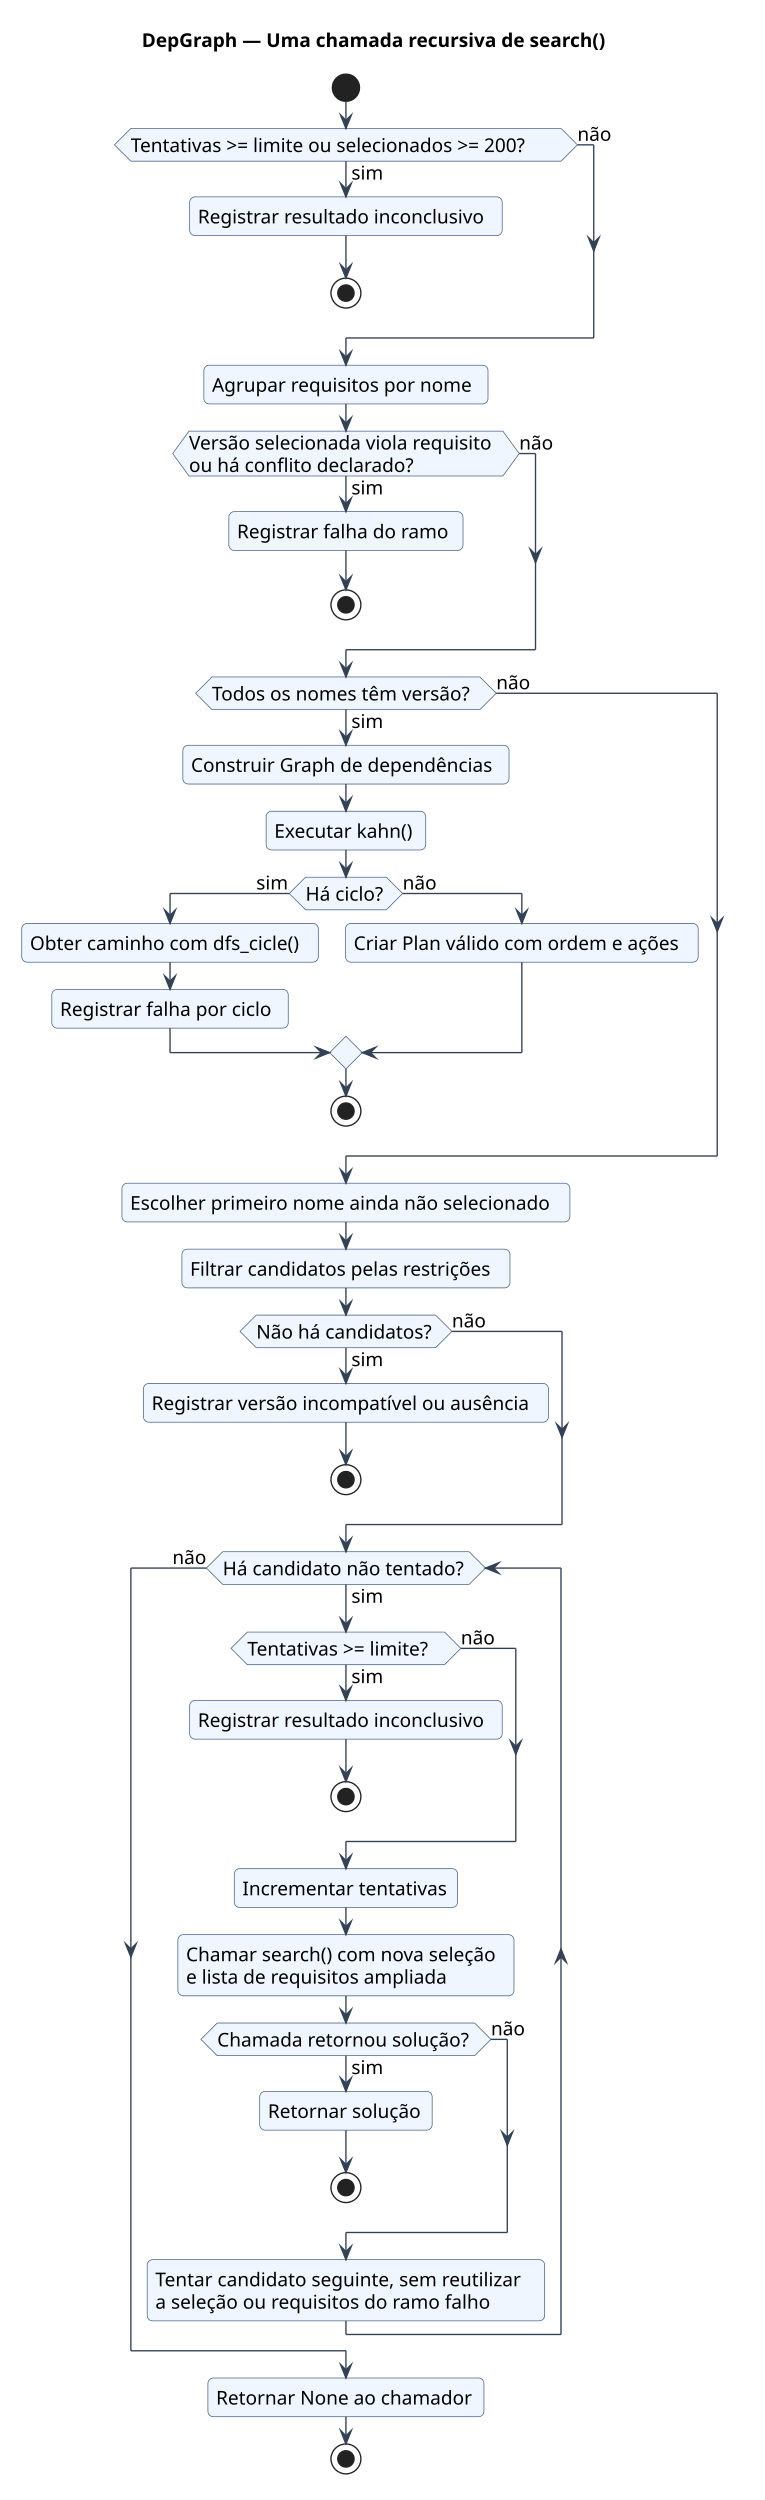
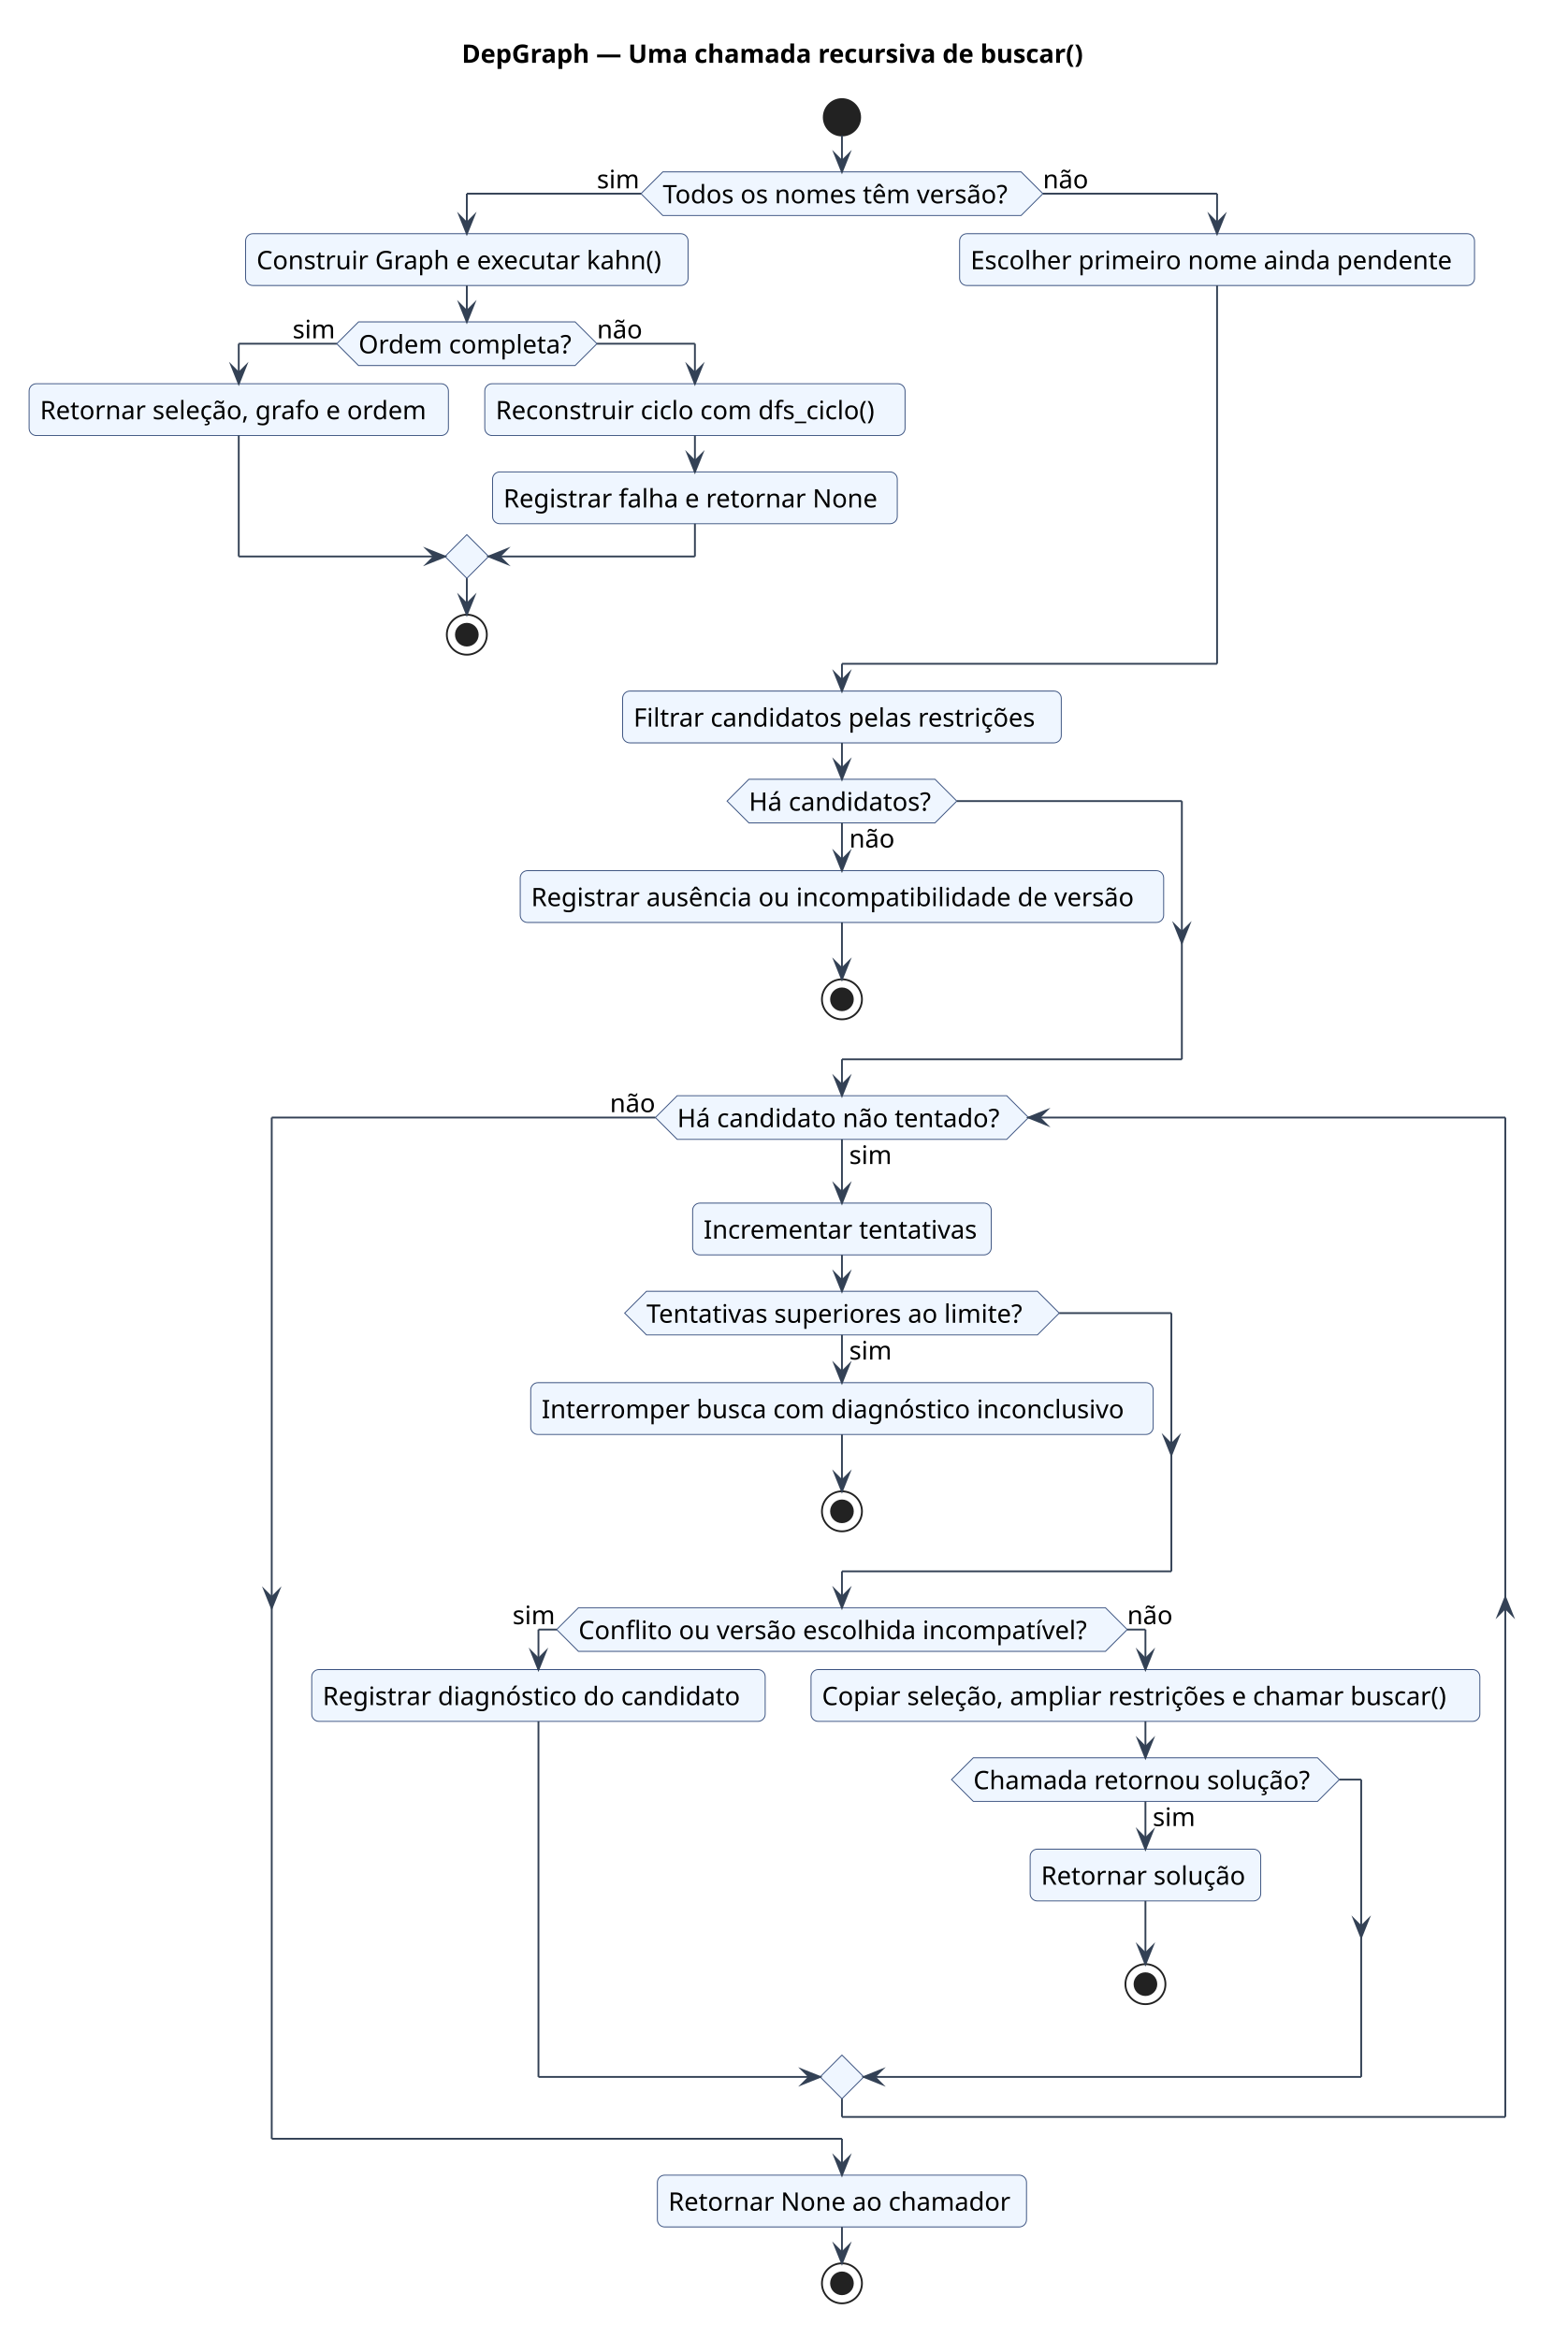
- <svg xmlns="http://www.w3.org/2000/svg" contentStyleType="text/css" data-diagram-type="ACTIVITY" height="1838px" preserveAspectRatio="none" style="width:562px;height:1838px;background:#FFFFFF;" version="1.1" viewBox="0 0 562 1838" width="562px" zoomAndPan="magnify">
+ <svg xmlns="http://www.w3.org/2000/svg" contentStyleType="text/css" data-diagram-type="ACTIVITY" height="1286px" preserveAspectRatio="none" style="width:862px;height:1286px;background:#FFFFFF;" version="1.1" viewBox="0 0 862 1286" width="862px" zoomAndPan="magnify">
  <defs />
  <g>
    <g class="title" data-source-line="2">
-       <text fill="#000000" font-family="sans-serif" font-size="14" font-weight="700" lengthAdjust="spacing" textLength="351.873" x="104.209" y="34.535">DepGraph — Uma chamada recursiva de search()</text>
+       <text fill="#000000" font-family="sans-serif" font-size="14" font-weight="700" lengthAdjust="spacing" textLength="352.946" x="253.861" y="34.535">DepGraph — Uma chamada recursiva de buscar()</text>
    </g>
-     <ellipse cx="254.33" cy="64.488" fill="#222222" rx="10" ry="10" style="stroke:#222222;stroke-width:1;" />
-     <rect fill="#EFF6FF" height="28.488" rx="4" ry="4" style="stroke:#3B5280;stroke-width:0.5;" width="229.759" x="139.451" y="144.732" />
-     <text fill="#000000" font-family="sans-serif" font-size="14" lengthAdjust="spacing" textLength="217.759" x="145.451" y="164.268">Registrar resultado inconclusivo</text>
-     <ellipse cx="254.33" cy="215.477" fill="none" rx="11" ry="11" style="stroke:#222222;stroke-width:1;" />
-     <ellipse cx="254.33" cy="215.477" fill="#222222" rx="6" ry="6" style="stroke:#222222;stroke-width:1;" />
-     <polygon fill="#EFF6FF" points="96.147,94.488,412.514,94.488,424.514,106.488,412.514,118.488,96.147,118.488,84.147,106.488,96.147,94.488" style="stroke:#3B5280;stroke-width:0.5;stroke-linejoin:miter;stroke-miterlimit:10;" />
-     <text fill="#000000" font-family="sans-serif" font-size="14" lengthAdjust="spacing" textLength="24.254" x="258.33" y="132.023">sim</text>
-     <text fill="#000000" font-family="sans-serif" font-size="14" lengthAdjust="spacing" textLength="316.367" x="96.147" y="111.779">Tentativas &gt;= limite ou selecionados &gt;= 200?</text>
-     <text fill="#000000" font-family="sans-serif" font-size="14" lengthAdjust="spacing" textLength="25.02" x="424.514" y="103.535">não</text>
-     <rect fill="#EFF6FF" height="28.488" rx="4" ry="4" style="stroke:#3B5280;stroke-width:0.5;" width="208.895" x="149.882" y="268.477" />
-     <text fill="#000000" font-family="sans-serif" font-size="14" lengthAdjust="spacing" textLength="196.895" x="155.882" y="288.012">Agrupar requisitos por nome</text>
-     <rect fill="#EFF6FF" height="28.488" rx="4" ry="4" style="stroke:#3B5280;stroke-width:0.5;" width="172.166" x="168.247" y="376.185" />
-     <text fill="#000000" font-family="sans-serif" font-size="14" lengthAdjust="spacing" textLength="160.166" x="174.247" y="395.721">Registrar falha do ramo</text>
-     <ellipse cx="254.33" cy="444.685" fill="none" rx="11" ry="11" style="stroke:#222222;stroke-width:1;" />
-     <ellipse cx="254.33" cy="444.685" fill="#222222" rx="6" ry="6" style="stroke:#222222;stroke-width:1;" />
-     <polygon fill="#EFF6FF" points="138.946,316.965,369.714,316.965,381.714,333.453,369.714,349.941,138.946,349.941,126.946,333.453,138.946,316.965" style="stroke:#3B5280;stroke-width:0.5;stroke-linejoin:miter;stroke-miterlimit:10;" />
-     <text fill="#000000" font-family="sans-serif" font-size="14" lengthAdjust="spacing" textLength="24.254" x="258.33" y="363.477">sim</text>
-     <text fill="#000000" font-family="sans-serif" font-size="14" lengthAdjust="spacing" textLength="230.768" x="138.946" y="330.5">Versão selecionada viola requisito</text>
-     <text fill="#000000" font-family="sans-serif" font-size="14" lengthAdjust="spacing" textLength="170.871" x="138.946" y="346.988">ou há conflito declarado?</text>
-     <text fill="#000000" font-family="sans-serif" font-size="14" lengthAdjust="spacing" textLength="25.02" x="381.714" y="330.5">não</text>
-     <rect fill="#EFF6FF" height="28.488" rx="4" ry="4" style="stroke:#3B5280;stroke-width:0.5;" width="239.815" x="134.423" y="547.93" />
-     <text fill="#000000" font-family="sans-serif" font-size="14" lengthAdjust="spacing" textLength="227.815" x="140.423" y="567.465">Construir Graph de dependências</text>
-     <rect fill="#EFF6FF" height="28.488" rx="4" ry="4" style="stroke:#3B5280;stroke-width:0.5;" width="117.356" x="195.652" y="596.418" />
-     <text fill="#000000" font-family="sans-serif" font-size="14" lengthAdjust="spacing" textLength="105.356" x="201.652" y="615.953">Executar kahn()</text>
-     <polygon fill="#EFF6FF" points="224.635,644.906,284.025,644.906,296.025,656.906,284.025,668.906,224.635,668.906,212.635,656.906,224.635,644.906" style="stroke:#3B5280;stroke-width:0.5;stroke-linejoin:miter;stroke-miterlimit:10;" />
-     <text fill="#000000" font-family="sans-serif" font-size="14" lengthAdjust="spacing" textLength="59.391" x="224.635" y="662.197">Há ciclo?</text>
-     <text fill="#000000" font-family="sans-serif" font-size="14" lengthAdjust="spacing" textLength="24.254" x="188.381" y="653.953">sim</text>
-     <text fill="#000000" font-family="sans-serif" font-size="14" lengthAdjust="spacing" textLength="25.02" x="296.025" y="653.953">não</text>
-     <rect fill="#EFF6FF" height="28.488" rx="4" ry="4" style="stroke:#3B5280;stroke-width:0.5;" width="218.015" x="16" y="678.906" />
-     <text fill="#000000" font-family="sans-serif" font-size="14" lengthAdjust="spacing" textLength="206.015" x="22" y="698.441">Obter caminho com dfs_cicle()</text>
-     <rect fill="#EFF6FF" height="28.488" rx="4" ry="4" style="stroke:#3B5280;stroke-width:0.5;" width="173.8" x="38.107" y="727.394" />
-     <text fill="#000000" font-family="sans-serif" font-size="14" lengthAdjust="spacing" textLength="161.8" x="44.107" y="746.93">Registrar falha por ciclo</text>
-     <rect fill="#EFF6FF" height="28.488" rx="4" ry="4" style="stroke:#3B5280;stroke-width:0.5;" width="259.276" x="254.015" y="678.906" />
-     <text fill="#000000" font-family="sans-serif" font-size="14" lengthAdjust="spacing" textLength="247.276" x="260.015" y="698.441">Criar Plan válido com ordem e ações</text>
-     <polygon fill="#EFF6FF" points="254.33,761.883,266.33,773.883,254.33,785.883,242.33,773.883,254.33,761.883" style="stroke:#3B5280;stroke-width:0.5;stroke-linejoin:miter;stroke-miterlimit:10;" />
-     <ellipse cx="254.33" cy="816.883" fill="none" rx="11" ry="11" style="stroke:#222222;stroke-width:1;" />
-     <ellipse cx="254.33" cy="816.883" fill="#222222" rx="6" ry="6" style="stroke:#222222;stroke-width:1;" />
-     <polygon fill="#EFF6FF" points="155.828,497.685,352.832,497.685,364.832,509.685,352.832,521.686,155.828,521.686,143.828,509.685,155.828,497.685" style="stroke:#3B5280;stroke-width:0.5;stroke-linejoin:miter;stroke-miterlimit:10;" />
-     <text fill="#000000" font-family="sans-serif" font-size="14" lengthAdjust="spacing" textLength="24.254" x="258.33" y="535.221">sim</text>
-     <text fill="#000000" font-family="sans-serif" font-size="14" lengthAdjust="spacing" textLength="197.005" x="155.828" y="514.977">Todos os nomes têm versão?</text>
-     <text fill="#000000" font-family="sans-serif" font-size="14" lengthAdjust="spacing" textLength="25.02" x="364.832" y="506.732">não</text>
-     <rect fill="#EFF6FF" height="28.488" rx="4" ry="4" style="stroke:#3B5280;stroke-width:0.5;" width="329.358" x="89.651" y="869.883" />
-     <text fill="#000000" font-family="sans-serif" font-size="14" lengthAdjust="spacing" textLength="317.358" x="95.651" y="889.418">Escolher primeiro nome ainda não selecionado</text>
-     <rect fill="#EFF6FF" height="28.488" rx="4" ry="4" style="stroke:#3B5280;stroke-width:0.5;" width="241.189" x="133.736" y="918.371" />
-     <text fill="#000000" font-family="sans-serif" font-size="14" lengthAdjust="spacing" textLength="229.189" x="139.736" y="937.906">Filtrar candidatos pelas restrições</text>
-     <rect fill="#EFF6FF" height="28.488" rx="4" ry="4" style="stroke:#3B5280;stroke-width:0.5;" width="297.728" x="105.466" y="1017.104" />
-     <text fill="#000000" font-family="sans-serif" font-size="14" lengthAdjust="spacing" textLength="285.728" x="111.466" y="1036.639">Registrar versão incompatível ou ausência</text>
-     <ellipse cx="254.33" cy="1087.848" fill="none" rx="11" ry="11" style="stroke:#222222;stroke-width:1;" />
-     <ellipse cx="254.33" cy="1087.848" fill="#222222" rx="6" ry="6" style="stroke:#222222;stroke-width:1;" />
-     <polygon fill="#EFF6FF" points="188.418,966.859,320.242,966.859,332.242,978.859,320.242,990.859,188.418,990.859,176.418,978.859,188.418,966.859" style="stroke:#3B5280;stroke-width:0.5;stroke-linejoin:miter;stroke-miterlimit:10;" />
-     <text fill="#000000" font-family="sans-serif" font-size="14" lengthAdjust="spacing" textLength="24.254" x="258.33" y="1004.394">sim</text>
-     <text fill="#000000" font-family="sans-serif" font-size="14" lengthAdjust="spacing" textLength="131.824" x="188.418" y="984.15">Não há candidatos?</text>
-     <text fill="#000000" font-family="sans-serif" font-size="14" lengthAdjust="spacing" textLength="25.02" x="332.242" y="975.906">não</text>
-     <rect fill="#EFF6FF" height="28.488" rx="4" ry="4" style="stroke:#3B5280;stroke-width:0.5;" width="229.759" x="139.451" y="1250.127" />
-     <text fill="#000000" font-family="sans-serif" font-size="14" lengthAdjust="spacing" textLength="217.759" x="145.451" y="1269.662">Registrar resultado inconclusivo</text>
-     <ellipse cx="254.33" cy="1320.871" fill="none" rx="11" ry="11" style="stroke:#222222;stroke-width:1;" />
-     <ellipse cx="254.33" cy="1320.871" fill="#222222" rx="6" ry="6" style="stroke:#222222;stroke-width:1;" />
-     <polygon fill="#EFF6FF" points="181.842,1199.883,326.818,1199.883,338.818,1211.883,326.818,1223.883,181.842,1223.883,169.842,1211.883,181.842,1199.883" style="stroke:#3B5280;stroke-width:0.5;stroke-linejoin:miter;stroke-miterlimit:10;" />
-     <text fill="#000000" font-family="sans-serif" font-size="14" lengthAdjust="spacing" textLength="24.254" x="258.33" y="1237.418">sim</text>
-     <text fill="#000000" font-family="sans-serif" font-size="14" lengthAdjust="spacing" textLength="144.977" x="181.842" y="1217.174">Tentativas &gt;= limite?</text>
-     <text fill="#000000" font-family="sans-serif" font-size="14" lengthAdjust="spacing" textLength="25.02" x="338.818" y="1208.93">não</text>
-     <rect fill="#EFF6FF" height="28.488" rx="4" ry="4" style="stroke:#3B5280;stroke-width:0.5;" width="164.195" x="172.232" y="1373.871" />
-     <text fill="#000000" font-family="sans-serif" font-size="14" lengthAdjust="spacing" textLength="152.195" x="178.232" y="1393.406">Incrementar tentativas</text>
-     <rect fill="#EFF6FF" height="44.977" rx="4" ry="4" style="stroke:#3B5280;stroke-width:0.5;" width="247.108" x="130.776" y="1422.359" />
-     <text fill="#000000" font-family="sans-serif" font-size="14" lengthAdjust="spacing" textLength="235.108" x="136.776" y="1441.895">Chamar search() com nova seleção</text>
-     <text fill="#000000" font-family="sans-serif" font-size="14" lengthAdjust="spacing" textLength="199.541" x="136.776" y="1458.383">e lista de requisitos ampliada</text>
-     <rect fill="#EFF6FF" height="28.488" rx="4" ry="4" style="stroke:#3B5280;stroke-width:0.5;" width="126.769" x="190.946" y="1537.58" />
-     <text fill="#000000" font-family="sans-serif" font-size="14" lengthAdjust="spacing" textLength="114.769" x="196.946" y="1557.115">Retornar solução</text>
-     <ellipse cx="254.33" cy="1608.324" fill="none" rx="11" ry="11" style="stroke:#222222;stroke-width:1;" />
-     <ellipse cx="254.33" cy="1608.324" fill="#222222" rx="6" ry="6" style="stroke:#222222;stroke-width:1;" />
-     <polygon fill="#EFF6FF" points="159.7,1487.336,348.96,1487.336,360.96,1499.336,348.96,1511.336,159.7,1511.336,147.7,1499.336,159.7,1487.336" style="stroke:#3B5280;stroke-width:0.5;stroke-linejoin:miter;stroke-miterlimit:10;" />
-     <text fill="#000000" font-family="sans-serif" font-size="14" lengthAdjust="spacing" textLength="24.254" x="258.33" y="1524.871">sim</text>
-     <text fill="#000000" font-family="sans-serif" font-size="14" lengthAdjust="spacing" textLength="189.26" x="159.7" y="1504.627">Chamada retornou solução?</text>
-     <text fill="#000000" font-family="sans-serif" font-size="14" lengthAdjust="spacing" textLength="25.02" x="360.96" y="1496.383">não</text>
-     <rect fill="#EFF6FF" height="44.977" rx="4" ry="4" style="stroke:#3B5280;stroke-width:0.5;" width="292.226" x="108.217" y="1661.324" />
-     <text fill="#000000" font-family="sans-serif" font-size="14" lengthAdjust="spacing" textLength="280.226" x="114.217" y="1680.859">Tentar candidato seguinte, sem reutilizar</text>
-     <text fill="#000000" font-family="sans-serif" font-size="14" lengthAdjust="spacing" textLength="255.869" x="114.217" y="1697.348">a seleção ou requisitos do ramo falho</text>
-     <polygon fill="#EFF6FF" points="163.747,1140.848,344.913,1140.848,356.913,1152.848,344.913,1164.848,163.747,1164.848,151.747,1152.848,163.747,1140.848" style="stroke:#3B5280;stroke-width:0.5;stroke-linejoin:miter;stroke-miterlimit:10;" />
-     <text fill="#000000" font-family="sans-serif" font-size="14" lengthAdjust="spacing" textLength="24.254" x="258.33" y="1178.383">sim</text>
-     <text fill="#000000" font-family="sans-serif" font-size="14" lengthAdjust="spacing" textLength="181.166" x="163.747" y="1158.139">Há candidato não tentado?</text>
-     <text fill="#000000" font-family="sans-serif" font-size="14" lengthAdjust="spacing" textLength="25.02" x="126.728" y="1149.895">não</text>
-     <rect fill="#EFF6FF" height="28.488" rx="4" ry="4" style="stroke:#3B5280;stroke-width:0.5;" width="202.948" x="152.856" y="1748.301" />
-     <text fill="#000000" font-family="sans-serif" font-size="14" lengthAdjust="spacing" textLength="190.948" x="158.856" y="1767.836">Retornar None ao chamador</text>
-     <ellipse cx="254.33" cy="1807.789" fill="none" rx="11" ry="11" style="stroke:#222222;stroke-width:1;" />
-     <ellipse cx="254.33" cy="1807.789" fill="#222222" rx="6" ry="6" style="stroke:#222222;stroke-width:1;" />
-     <line style="stroke:#334155;stroke-width:1;" x1="254.33" x2="254.33" y1="173.221" y2="204.477" />
-     <polygon fill="#334155" points="250.33,194.477,254.33,204.477,258.33,194.477,254.33,198.477" style="stroke:#334155;stroke-width:1;stroke-linejoin:miter;stroke-miterlimit:10;" />
-     <line style="stroke:#334155;stroke-width:1;" x1="254.33" x2="254.33" y1="118.488" y2="144.732" />
-     <polygon fill="#334155" points="250.33,134.732,254.33,144.732,258.33,134.732,254.33,138.732" style="stroke:#334155;stroke-width:1;stroke-linejoin:miter;stroke-miterlimit:10;" />
-     <line style="stroke:#334155;stroke-width:1;" x1="424.514" x2="436.514" y1="106.488" y2="106.488" />
-     <polygon fill="#334155" points="432.514,174.477,436.514,184.477,440.514,174.477,436.514,178.477" style="stroke:#334155;stroke-width:1;stroke-linejoin:miter;stroke-miterlimit:10;" />
-     <line style="stroke:#334155;stroke-width:1;" x1="436.514" x2="436.514" y1="106.488" y2="248.477" />
-     <line style="stroke:#334155;stroke-width:1;" x1="436.514" x2="254.33" y1="248.477" y2="248.477" />
-     <line style="stroke:#334155;stroke-width:1;" x1="254.33" x2="254.33" y1="248.477" y2="268.477" />
-     <polygon fill="#334155" points="250.33,258.477,254.33,268.477,258.33,258.477,254.33,262.477" style="stroke:#334155;stroke-width:1;stroke-linejoin:miter;stroke-miterlimit:10;" />
-     <line style="stroke:#334155;stroke-width:1;" x1="254.33" x2="254.33" y1="74.488" y2="94.488" />
-     <polygon fill="#334155" points="250.33,84.488,254.33,94.488,258.33,84.488,254.33,88.488" style="stroke:#334155;stroke-width:1;stroke-linejoin:miter;stroke-miterlimit:10;" />
-     <line style="stroke:#334155;stroke-width:1;" x1="254.33" x2="254.33" y1="404.674" y2="433.685" />
-     <polygon fill="#334155" points="250.33,423.685,254.33,433.685,258.33,423.685,254.33,427.685" style="stroke:#334155;stroke-width:1;stroke-linejoin:miter;stroke-miterlimit:10;" />
-     <line style="stroke:#334155;stroke-width:1;" x1="254.33" x2="254.33" y1="349.941" y2="376.185" />
-     <polygon fill="#334155" points="250.33,366.185,254.33,376.185,258.33,366.185,254.33,370.185" style="stroke:#334155;stroke-width:1;stroke-linejoin:miter;stroke-miterlimit:10;" />
-     <line style="stroke:#334155;stroke-width:1;" x1="381.714" x2="393.714" y1="333.453" y2="333.453" />
-     <polygon fill="#334155" points="389.714,403.685,393.714,413.685,397.714,403.685,393.714,407.685" style="stroke:#334155;stroke-width:1;stroke-linejoin:miter;stroke-miterlimit:10;" />
-     <line style="stroke:#334155;stroke-width:1;" x1="393.714" x2="393.714" y1="333.453" y2="477.685" />
-     <line style="stroke:#334155;stroke-width:1;" x1="393.714" x2="254.33" y1="477.685" y2="477.685" />
-     <line style="stroke:#334155;stroke-width:1;" x1="254.33" x2="254.33" y1="477.685" y2="497.685" />
-     <polygon fill="#334155" points="250.33,487.685,254.33,497.685,258.33,487.685,254.33,491.685" style="stroke:#334155;stroke-width:1;stroke-linejoin:miter;stroke-miterlimit:10;" />
-     <line style="stroke:#334155;stroke-width:1;" x1="254.33" x2="254.33" y1="296.965" y2="316.965" />
-     <polygon fill="#334155" points="250.33,306.965,254.33,316.965,258.33,306.965,254.33,310.965" style="stroke:#334155;stroke-width:1;stroke-linejoin:miter;stroke-miterlimit:10;" />
-     <line style="stroke:#334155;stroke-width:1;" x1="254.33" x2="254.33" y1="576.418" y2="596.418" />
-     <polygon fill="#334155" points="250.33,586.418,254.33,596.418,258.33,586.418,254.33,590.418" style="stroke:#334155;stroke-width:1;stroke-linejoin:miter;stroke-miterlimit:10;" />
-     <line style="stroke:#334155;stroke-width:1;" x1="125.007" x2="125.007" y1="707.394" y2="727.394" />
-     <polygon fill="#334155" points="121.007,717.394,125.007,727.394,129.007,717.394,125.007,721.394" style="stroke:#334155;stroke-width:1;stroke-linejoin:miter;stroke-miterlimit:10;" />
-     <line style="stroke:#334155;stroke-width:1;" x1="212.635" x2="125.007" y1="656.906" y2="656.906" />
-     <line style="stroke:#334155;stroke-width:1;" x1="125.007" x2="125.007" y1="656.906" y2="678.906" />
-     <polygon fill="#334155" points="121.007,668.906,125.007,678.906,129.007,668.906,125.007,672.906" style="stroke:#334155;stroke-width:1;stroke-linejoin:miter;stroke-miterlimit:10;" />
-     <line style="stroke:#334155;stroke-width:1;" x1="296.025" x2="383.653" y1="656.906" y2="656.906" />
-     <line style="stroke:#334155;stroke-width:1;" x1="383.653" x2="383.653" y1="656.906" y2="678.906" />
-     <polygon fill="#334155" points="379.653,668.906,383.653,678.906,387.653,668.906,383.653,672.906" style="stroke:#334155;stroke-width:1;stroke-linejoin:miter;stroke-miterlimit:10;" />
-     <line style="stroke:#334155;stroke-width:1;" x1="125.007" x2="125.007" y1="755.883" y2="773.883" />
-     <line style="stroke:#334155;stroke-width:1;" x1="125.007" x2="242.33" y1="773.883" y2="773.883" />
-     <polygon fill="#334155" points="232.33,769.883,242.33,773.883,232.33,777.883,236.33,773.883" style="stroke:#334155;stroke-width:1;stroke-linejoin:miter;stroke-miterlimit:10;" />
-     <line style="stroke:#334155;stroke-width:1;" x1="383.653" x2="383.653" y1="707.394" y2="773.883" />
-     <line style="stroke:#334155;stroke-width:1;" x1="383.653" x2="266.33" y1="773.883" y2="773.883" />
-     <polygon fill="#334155" points="276.33,769.883,266.33,773.883,276.33,777.883,272.33,773.883" style="stroke:#334155;stroke-width:1;stroke-linejoin:miter;stroke-miterlimit:10;" />
-     <line style="stroke:#334155;stroke-width:1;" x1="254.33" x2="254.33" y1="624.906" y2="644.906" />
-     <polygon fill="#334155" points="250.33,634.906,254.33,644.906,258.33,634.906,254.33,638.906" style="stroke:#334155;stroke-width:1;stroke-linejoin:miter;stroke-miterlimit:10;" />
-     <line style="stroke:#334155;stroke-width:1;" x1="254.33" x2="254.33" y1="785.883" y2="805.883" />
-     <polygon fill="#334155" points="250.33,795.883,254.33,805.883,258.33,795.883,254.33,799.883" style="stroke:#334155;stroke-width:1;stroke-linejoin:miter;stroke-miterlimit:10;" />
-     <line style="stroke:#334155;stroke-width:1;" x1="254.33" x2="254.33" y1="521.686" y2="547.93" />
-     <polygon fill="#334155" points="250.33,537.93,254.33,547.93,258.33,537.93,254.33,541.93" style="stroke:#334155;stroke-width:1;stroke-linejoin:miter;stroke-miterlimit:10;" />
-     <line style="stroke:#334155;stroke-width:1;" x1="364.832" x2="527.291" y1="509.685" y2="509.685" />
-     <polygon fill="#334155" points="523.291,674.906,527.291,684.906,531.291,674.906,527.291,678.906" style="stroke:#334155;stroke-width:1;stroke-linejoin:miter;stroke-miterlimit:10;" />
-     <line style="stroke:#334155;stroke-width:1;" x1="527.291" x2="527.291" y1="509.685" y2="849.883" />
-     <line style="stroke:#334155;stroke-width:1;" x1="527.291" x2="254.33" y1="849.883" y2="849.883" />
-     <line style="stroke:#334155;stroke-width:1;" x1="254.33" x2="254.33" y1="849.883" y2="869.883" />
-     <polygon fill="#334155" points="250.33,859.883,254.33,869.883,258.33,859.883,254.33,863.883" style="stroke:#334155;stroke-width:1;stroke-linejoin:miter;stroke-miterlimit:10;" />
-     <line style="stroke:#334155;stroke-width:1;" x1="254.33" x2="254.33" y1="898.371" y2="918.371" />
-     <polygon fill="#334155" points="250.33,908.371,254.33,918.371,258.33,908.371,254.33,912.371" style="stroke:#334155;stroke-width:1;stroke-linejoin:miter;stroke-miterlimit:10;" />
-     <line style="stroke:#334155;stroke-width:1;" x1="254.33" x2="254.33" y1="1045.592" y2="1076.848" />
-     <polygon fill="#334155" points="250.33,1066.848,254.33,1076.848,258.33,1066.848,254.33,1070.848" style="stroke:#334155;stroke-width:1;stroke-linejoin:miter;stroke-miterlimit:10;" />
-     <line style="stroke:#334155;stroke-width:1;" x1="254.33" x2="254.33" y1="990.859" y2="1017.104" />
-     <polygon fill="#334155" points="250.33,1007.104,254.33,1017.104,258.33,1007.104,254.33,1011.104" style="stroke:#334155;stroke-width:1;stroke-linejoin:miter;stroke-miterlimit:10;" />
-     <line style="stroke:#334155;stroke-width:1;" x1="332.242" x2="413.194" y1="978.859" y2="978.859" />
-     <polygon fill="#334155" points="409.194,1046.848,413.194,1056.848,417.194,1046.848,413.194,1050.848" style="stroke:#334155;stroke-width:1;stroke-linejoin:miter;stroke-miterlimit:10;" />
-     <line style="stroke:#334155;stroke-width:1;" x1="413.194" x2="413.194" y1="978.859" y2="1120.848" />
-     <line style="stroke:#334155;stroke-width:1;" x1="413.194" x2="254.33" y1="1120.848" y2="1120.848" />
-     <line style="stroke:#334155;stroke-width:1;" x1="254.33" x2="254.33" y1="1120.848" y2="1140.848" />
-     <polygon fill="#334155" points="250.33,1130.848,254.33,1140.848,258.33,1130.848,254.33,1134.848" style="stroke:#334155;stroke-width:1;stroke-linejoin:miter;stroke-miterlimit:10;" />
-     <line style="stroke:#334155;stroke-width:1;" x1="254.33" x2="254.33" y1="946.859" y2="966.859" />
-     <polygon fill="#334155" points="250.33,956.859,254.33,966.859,258.33,956.859,254.33,960.859" style="stroke:#334155;stroke-width:1;stroke-linejoin:miter;stroke-miterlimit:10;" />
-     <line style="stroke:#334155;stroke-width:1;" x1="254.33" x2="254.33" y1="1278.615" y2="1309.871" />
-     <polygon fill="#334155" points="250.33,1299.871,254.33,1309.871,258.33,1299.871,254.33,1303.871" style="stroke:#334155;stroke-width:1;stroke-linejoin:miter;stroke-miterlimit:10;" />
-     <line style="stroke:#334155;stroke-width:1;" x1="254.33" x2="254.33" y1="1223.883" y2="1250.127" />
-     <polygon fill="#334155" points="250.33,1240.127,254.33,1250.127,258.33,1240.127,254.33,1244.127" style="stroke:#334155;stroke-width:1;stroke-linejoin:miter;stroke-miterlimit:10;" />
-     <line style="stroke:#334155;stroke-width:1;" x1="338.818" x2="379.209" y1="1211.883" y2="1211.883" />
-     <polygon fill="#334155" points="375.209,1279.871,379.209,1289.871,383.209,1279.871,379.209,1283.871" style="stroke:#334155;stroke-width:1;stroke-linejoin:miter;stroke-miterlimit:10;" />
-     <line style="stroke:#334155;stroke-width:1;" x1="379.209" x2="379.209" y1="1211.883" y2="1353.871" />
-     <line style="stroke:#334155;stroke-width:1;" x1="379.209" x2="254.33" y1="1353.871" y2="1353.871" />
-     <line style="stroke:#334155;stroke-width:1;" x1="254.33" x2="254.33" y1="1353.871" y2="1373.871" />
-     <polygon fill="#334155" points="250.33,1363.871,254.33,1373.871,258.33,1363.871,254.33,1367.871" style="stroke:#334155;stroke-width:1;stroke-linejoin:miter;stroke-miterlimit:10;" />
-     <line style="stroke:#334155;stroke-width:1;" x1="254.33" x2="254.33" y1="1402.359" y2="1422.359" />
-     <polygon fill="#334155" points="250.33,1412.359,254.33,1422.359,258.33,1412.359,254.33,1416.359" style="stroke:#334155;stroke-width:1;stroke-linejoin:miter;stroke-miterlimit:10;" />
-     <line style="stroke:#334155;stroke-width:1;" x1="254.33" x2="254.33" y1="1566.068" y2="1597.324" />
-     <polygon fill="#334155" points="250.33,1587.324,254.33,1597.324,258.33,1587.324,254.33,1591.324" style="stroke:#334155;stroke-width:1;stroke-linejoin:miter;stroke-miterlimit:10;" />
-     <line style="stroke:#334155;stroke-width:1;" x1="254.33" x2="254.33" y1="1511.336" y2="1537.58" />
-     <polygon fill="#334155" points="250.33,1527.58,254.33,1537.58,258.33,1527.58,254.33,1531.58" style="stroke:#334155;stroke-width:1;stroke-linejoin:miter;stroke-miterlimit:10;" />
-     <line style="stroke:#334155;stroke-width:1;" x1="360.96" x2="372.96" y1="1499.336" y2="1499.336" />
-     <polygon fill="#334155" points="368.96,1567.324,372.96,1577.324,376.96,1567.324,372.96,1571.324" style="stroke:#334155;stroke-width:1;stroke-linejoin:miter;stroke-miterlimit:10;" />
-     <line style="stroke:#334155;stroke-width:1;" x1="372.96" x2="372.96" y1="1499.336" y2="1641.324" />
-     <line style="stroke:#334155;stroke-width:1;" x1="372.96" x2="254.33" y1="1641.324" y2="1641.324" />
-     <line style="stroke:#334155;stroke-width:1;" x1="254.33" x2="254.33" y1="1641.324" y2="1661.324" />
-     <polygon fill="#334155" points="250.33,1651.324,254.33,1661.324,258.33,1651.324,254.33,1655.324" style="stroke:#334155;stroke-width:1;stroke-linejoin:miter;stroke-miterlimit:10;" />
-     <line style="stroke:#334155;stroke-width:1;" x1="254.33" x2="254.33" y1="1467.336" y2="1487.336" />
-     <polygon fill="#334155" points="250.33,1477.336,254.33,1487.336,258.33,1477.336,254.33,1481.336" style="stroke:#334155;stroke-width:1;stroke-linejoin:miter;stroke-miterlimit:10;" />
-     <line style="stroke:#334155;stroke-width:1;" x1="254.33" x2="254.33" y1="1164.848" y2="1199.883" />
-     <polygon fill="#334155" points="250.33,1189.883,254.33,1199.883,258.33,1189.883,254.33,1193.883" style="stroke:#334155;stroke-width:1;stroke-linejoin:miter;stroke-miterlimit:10;" />
-     <line style="stroke:#334155;stroke-width:1;" x1="254.33" x2="254.33" y1="1706.301" y2="1716.301" />
-     <line style="stroke:#334155;stroke-width:1;" x1="254.33" x2="412.443" y1="1716.301" y2="1716.301" />
-     <polygon fill="#334155" points="408.443,1442.848,412.443,1432.848,416.443,1442.848,412.443,1438.848" style="stroke:#334155;stroke-width:1;stroke-linejoin:miter;stroke-miterlimit:10;" />
-     <line style="stroke:#334155;stroke-width:1;" x1="412.443" x2="412.443" y1="1152.848" y2="1716.301" />
-     <line style="stroke:#334155;stroke-width:1;" x1="412.443" x2="356.913" y1="1152.848" y2="1152.848" />
-     <polygon fill="#334155" points="366.913,1148.848,356.913,1152.848,366.913,1156.848,362.913,1152.848" style="stroke:#334155;stroke-width:1;stroke-linejoin:miter;stroke-miterlimit:10;" />
-     <line style="stroke:#334155;stroke-width:1;" x1="151.747" x2="96.217" y1="1152.848" y2="1152.848" />
-     <polygon fill="#334155" points="92.217,1428.848,96.217,1438.848,100.217,1428.848,96.217,1432.848" style="stroke:#334155;stroke-width:1;stroke-linejoin:miter;stroke-miterlimit:10;" />
-     <line style="stroke:#334155;stroke-width:1;" x1="96.217" x2="96.217" y1="1152.848" y2="1728.301" />
-     <line style="stroke:#334155;stroke-width:1;" x1="96.217" x2="254.33" y1="1728.301" y2="1728.301" />
-     <line style="stroke:#334155;stroke-width:1;" x1="254.33" x2="254.33" y1="1728.301" y2="1748.301" />
-     <polygon fill="#334155" points="250.33,1738.301,254.33,1748.301,258.33,1738.301,254.33,1742.301" style="stroke:#334155;stroke-width:1;stroke-linejoin:miter;stroke-miterlimit:10;" />
-     <line style="stroke:#334155;stroke-width:1;" x1="254.33" x2="254.33" y1="1776.789" y2="1796.789" />
-     <polygon fill="#334155" points="250.33,1786.789,254.33,1796.789,258.33,1786.789,254.33,1790.789" style="stroke:#334155;stroke-width:1;stroke-linejoin:miter;stroke-miterlimit:10;" />
+     <ellipse cx="462.929" cy="64.488" fill="#222222" rx="10" ry="10" style="stroke:#222222;stroke-width:1;" />
+     <polygon fill="#EFF6FF" points="364.426,94.488,561.431,94.488,573.431,106.488,561.431,118.488,364.426,118.488,352.426,106.488,364.426,94.488" style="stroke:#3B5280;stroke-width:0.5;stroke-linejoin:miter;stroke-miterlimit:10;" />
+     <text fill="#000000" font-family="sans-serif" font-size="14" lengthAdjust="spacing" textLength="197.005" x="364.426" y="111.779">Todos os nomes têm versão?</text>
+     <text fill="#000000" font-family="sans-serif" font-size="14" lengthAdjust="spacing" textLength="24.254" x="328.173" y="103.535">sim</text>
+     <text fill="#000000" font-family="sans-serif" font-size="14" lengthAdjust="spacing" textLength="25.02" x="573.431" y="103.535">não</text>
+     <rect fill="#EFF6FF" height="28.488" rx="4" ry="4" style="stroke:#3B5280;stroke-width:0.5;" width="243.273" x="135.042" y="128.488" />
+     <text fill="#000000" font-family="sans-serif" font-size="14" lengthAdjust="spacing" textLength="231.273" x="141.042" y="148.023">Construir Graph e executar kahn()</text>
+     <polygon fill="#EFF6FF" points="197.134,176.977,316.223,176.977,328.223,188.977,316.223,200.977,197.134,200.977,185.134,188.977,197.134,176.977" style="stroke:#3B5280;stroke-width:0.5;stroke-linejoin:miter;stroke-miterlimit:10;" />
+     <text fill="#000000" font-family="sans-serif" font-size="14" lengthAdjust="spacing" textLength="119.089" x="197.134" y="194.268">Ordem completa?</text>
+     <text fill="#000000" font-family="sans-serif" font-size="14" lengthAdjust="spacing" textLength="24.254" x="160.88" y="186.023">sim</text>
+     <text fill="#000000" font-family="sans-serif" font-size="14" lengthAdjust="spacing" textLength="25.02" x="328.223" y="186.023">não</text>
+     <rect fill="#EFF6FF" height="28.488" rx="4" ry="4" style="stroke:#3B5280;stroke-width:0.5;" width="230.545" x="16" y="210.977" />
+     <text fill="#000000" font-family="sans-serif" font-size="14" lengthAdjust="spacing" textLength="218.545" x="22" y="230.512">Retornar seleção, grafo e ordem</text>
+     <rect fill="#EFF6FF" height="28.488" rx="4" ry="4" style="stroke:#3B5280;stroke-width:0.5;" width="231.078" x="266.545" y="210.977" />
+     <text fill="#000000" font-family="sans-serif" font-size="14" lengthAdjust="spacing" textLength="219.078" x="272.545" y="230.512">Reconstruir ciclo com dfs_ciclo()</text>
+     <rect fill="#EFF6FF" height="28.488" rx="4" ry="4" style="stroke:#3B5280;stroke-width:0.5;" width="222.526" x="270.821" y="259.465" />
+     <text fill="#000000" font-family="sans-serif" font-size="14" lengthAdjust="spacing" textLength="210.526" x="276.821" y="279">Registrar falha e retornar None</text>
+     <polygon fill="#EFF6FF" points="256.678,293.953,268.678,305.953,256.678,317.953,244.678,305.953,256.678,293.953" style="stroke:#3B5280;stroke-width:0.5;stroke-linejoin:miter;stroke-miterlimit:10;" />
+     <ellipse cx="256.678" cy="348.953" fill="none" rx="11" ry="11" style="stroke:#222222;stroke-width:1;" />
+     <ellipse cx="256.678" cy="348.953" fill="#222222" rx="6" ry="6" style="stroke:#222222;stroke-width:1;" />
+     <rect fill="#EFF6FF" height="28.488" rx="4" ry="4" style="stroke:#3B5280;stroke-width:0.5;" width="283.113" x="527.623" y="128.488" />
+     <text fill="#000000" font-family="sans-serif" font-size="14" lengthAdjust="spacing" textLength="271.113" x="533.623" y="148.023">Escolher primeiro nome ainda pendente</text>
+     <rect fill="#EFF6FF" height="28.488" rx="4" ry="4" style="stroke:#3B5280;stroke-width:0.5;" width="241.189" x="342.335" y="379.953" />
+     <text fill="#000000" font-family="sans-serif" font-size="14" lengthAdjust="spacing" textLength="229.189" x="348.335" y="399.488">Filtrar candidatos pelas restrições</text>
+     <rect fill="#EFF6FF" height="28.488" rx="4" ry="4" style="stroke:#3B5280;stroke-width:0.5;" width="353.783" x="286.037" y="478.685" />
+     <text fill="#000000" font-family="sans-serif" font-size="14" lengthAdjust="spacing" textLength="341.783" x="292.037" y="498.221">Registrar ausência ou incompatibilidade de versão</text>
+     <ellipse cx="462.929" cy="549.43" fill="none" rx="11" ry="11" style="stroke:#222222;stroke-width:1;" />
+     <ellipse cx="462.929" cy="549.43" fill="#222222" rx="6" ry="6" style="stroke:#222222;stroke-width:1;" />
+     <polygon fill="#EFF6FF" points="411.769,428.441,514.089,428.441,526.089,440.441,514.089,452.441,411.769,452.441,399.769,440.441,411.769,428.441" style="stroke:#3B5280;stroke-width:0.5;stroke-linejoin:miter;stroke-miterlimit:10;" />
+     <text fill="#000000" font-family="sans-serif" font-size="14" lengthAdjust="spacing" textLength="25.02" x="466.929" y="465.977">não</text>
+     <text fill="#000000" font-family="sans-serif" font-size="14" lengthAdjust="spacing" textLength="102.32" x="411.769" y="445.732">Há candidatos?</text>
+     <rect fill="#EFF6FF" height="28.488" rx="4" ry="4" style="stroke:#3B5280;stroke-width:0.5;" width="164.195" x="380.831" y="661.465" />
+     <text fill="#000000" font-family="sans-serif" font-size="14" lengthAdjust="spacing" textLength="152.195" x="386.831" y="681">Incrementar tentativas</text>
+     <rect fill="#EFF6FF" height="28.488" rx="4" ry="4" style="stroke:#3B5280;stroke-width:0.5;" width="342.251" x="291.803" y="760.197" />
+     <text fill="#000000" font-family="sans-serif" font-size="14" lengthAdjust="spacing" textLength="330.251" x="297.803" y="779.732">Interromper busca com diagnóstico inconclusivo</text>
+     <ellipse cx="462.929" cy="830.941" fill="none" rx="11" ry="11" style="stroke:#222222;stroke-width:1;" />
+     <ellipse cx="462.929" cy="830.941" fill="#222222" rx="6" ry="6" style="stroke:#222222;stroke-width:1;" />
+     <polygon fill="#EFF6FF" points="355.451,709.953,570.407,709.953,582.407,721.953,570.407,733.953,355.451,733.953,343.451,721.953,355.451,709.953" style="stroke:#3B5280;stroke-width:0.5;stroke-linejoin:miter;stroke-miterlimit:10;" />
+     <text fill="#000000" font-family="sans-serif" font-size="14" lengthAdjust="spacing" textLength="24.254" x="466.929" y="747.488">sim</text>
+     <text fill="#000000" font-family="sans-serif" font-size="14" lengthAdjust="spacing" textLength="214.956" x="355.451" y="727.244">Tentativas superiores ao limite?</text>
+     <polygon fill="#EFF6FF" points="318.062,883.941,607.796,883.941,619.796,895.941,607.796,907.941,318.062,907.941,306.062,895.941,318.062,883.941" style="stroke:#3B5280;stroke-width:0.5;stroke-linejoin:miter;stroke-miterlimit:10;" />
+     <text fill="#000000" font-family="sans-serif" font-size="14" lengthAdjust="spacing" textLength="289.734" x="318.062" y="901.232">Conflito ou versão escolhida incompatível?</text>
+     <text fill="#000000" font-family="sans-serif" font-size="14" lengthAdjust="spacing" textLength="24.254" x="281.808" y="892.988">sim</text>
+     <text fill="#000000" font-family="sans-serif" font-size="14" lengthAdjust="spacing" textLength="25.02" x="619.796" y="892.988">não</text>
+     <rect fill="#EFF6FF" height="28.488" rx="4" ry="4" style="stroke:#3B5280;stroke-width:0.5;" width="249.316" x="171.404" y="917.941" />
+     <text fill="#000000" font-family="sans-serif" font-size="14" lengthAdjust="spacing" textLength="237.316" x="177.404" y="937.477">Registrar diagnóstico do candidato</text>
+     <rect fill="#EFF6FF" height="28.488" rx="4" ry="4" style="stroke:#3B5280;stroke-width:0.5;" width="367.742" x="445.925" y="917.941" />
+     <text fill="#000000" font-family="sans-serif" font-size="14" lengthAdjust="spacing" textLength="355.742" x="451.925" y="937.477">Copiar seleção, ampliar restrições e chamar buscar()</text>
+     <rect fill="#EFF6FF" height="28.488" rx="4" ry="4" style="stroke:#3B5280;stroke-width:0.5;" width="126.769" x="566.412" y="1016.674" />
+     <text fill="#000000" font-family="sans-serif" font-size="14" lengthAdjust="spacing" textLength="114.769" x="572.412" y="1036.209">Retornar solução</text>
+     <ellipse cx="629.796" cy="1090.906" fill="none" rx="11" ry="11" style="stroke:#222222;stroke-width:1;" />
+     <ellipse cx="629.796" cy="1090.906" fill="#222222" rx="6" ry="6" style="stroke:#222222;stroke-width:1;" />
+     <polygon fill="#EFF6FF" points="535.166,966.43,724.426,966.43,736.426,978.43,724.426,990.43,535.166,990.43,523.166,978.43,535.166,966.43" style="stroke:#3B5280;stroke-width:0.5;stroke-linejoin:miter;stroke-miterlimit:10;" />
+     <text fill="#000000" font-family="sans-serif" font-size="14" lengthAdjust="spacing" textLength="24.254" x="633.796" y="1003.965">sim</text>
+     <text fill="#000000" font-family="sans-serif" font-size="14" lengthAdjust="spacing" textLength="189.26" x="535.166" y="983.721">Chamada retornou solução?</text>
+     <polygon fill="#EFF6FF" points="462.929,1129.906,474.929,1141.906,462.929,1153.906,450.929,1141.906,462.929,1129.906" style="stroke:#3B5280;stroke-width:0.5;stroke-linejoin:miter;stroke-miterlimit:10;" />
+     <polygon fill="#EFF6FF" points="372.346,602.43,553.512,602.43,565.512,614.43,553.512,626.43,372.346,626.43,360.346,614.43,372.346,602.43" style="stroke:#3B5280;stroke-width:0.5;stroke-linejoin:miter;stroke-miterlimit:10;" />
+     <text fill="#000000" font-family="sans-serif" font-size="14" lengthAdjust="spacing" textLength="24.254" x="466.929" y="639.965">sim</text>
+     <text fill="#000000" font-family="sans-serif" font-size="14" lengthAdjust="spacing" textLength="181.166" x="372.346" y="619.721">Há candidato não tentado?</text>
+     <text fill="#000000" font-family="sans-serif" font-size="14" lengthAdjust="spacing" textLength="25.02" x="335.326" y="611.477">não</text>
+     <rect fill="#EFF6FF" height="28.488" rx="4" ry="4" style="stroke:#3B5280;stroke-width:0.5;" width="202.948" x="361.455" y="1195.906" />
+     <text fill="#000000" font-family="sans-serif" font-size="14" lengthAdjust="spacing" textLength="190.948" x="367.455" y="1215.441">Retornar None ao chamador</text>
+     <ellipse cx="462.929" cy="1255.395" fill="none" rx="11" ry="11" style="stroke:#222222;stroke-width:1;" />
+     <ellipse cx="462.929" cy="1255.395" fill="#222222" rx="6" ry="6" style="stroke:#222222;stroke-width:1;" />
+     <line style="stroke:#334155;stroke-width:1;" x1="382.084" x2="382.084" y1="239.465" y2="259.465" />
+     <polygon fill="#334155" points="378.084,249.465,382.084,259.465,386.084,249.465,382.084,253.465" style="stroke:#334155;stroke-width:1;stroke-linejoin:miter;stroke-miterlimit:10;" />
+     <line style="stroke:#334155;stroke-width:1;" x1="185.134" x2="131.273" y1="188.977" y2="188.977" />
+     <line style="stroke:#334155;stroke-width:1;" x1="131.273" x2="131.273" y1="188.977" y2="210.977" />
+     <polygon fill="#334155" points="127.272,200.977,131.273,210.977,135.273,200.977,131.273,204.977" style="stroke:#334155;stroke-width:1;stroke-linejoin:miter;stroke-miterlimit:10;" />
+     <line style="stroke:#334155;stroke-width:1;" x1="328.223" x2="382.084" y1="188.977" y2="188.977" />
+     <line style="stroke:#334155;stroke-width:1;" x1="382.084" x2="382.084" y1="188.977" y2="210.977" />
+     <polygon fill="#334155" points="378.084,200.977,382.084,210.977,386.084,200.977,382.084,204.977" style="stroke:#334155;stroke-width:1;stroke-linejoin:miter;stroke-miterlimit:10;" />
+     <line style="stroke:#334155;stroke-width:1;" x1="131.273" x2="131.273" y1="239.465" y2="305.953" />
+     <line style="stroke:#334155;stroke-width:1;" x1="131.273" x2="244.678" y1="305.953" y2="305.953" />
+     <polygon fill="#334155" points="234.678,301.953,244.678,305.953,234.678,309.953,238.678,305.953" style="stroke:#334155;stroke-width:1;stroke-linejoin:miter;stroke-miterlimit:10;" />
+     <line style="stroke:#334155;stroke-width:1;" x1="382.084" x2="382.084" y1="287.953" y2="305.953" />
+     <line style="stroke:#334155;stroke-width:1;" x1="382.084" x2="268.678" y1="305.953" y2="305.953" />
+     <polygon fill="#334155" points="278.678,301.953,268.678,305.953,278.678,309.953,274.678,305.953" style="stroke:#334155;stroke-width:1;stroke-linejoin:miter;stroke-miterlimit:10;" />
+     <line style="stroke:#334155;stroke-width:1;" x1="256.678" x2="256.678" y1="156.977" y2="176.977" />
+     <polygon fill="#334155" points="252.678,166.977,256.678,176.977,260.678,166.977,256.678,170.977" style="stroke:#334155;stroke-width:1;stroke-linejoin:miter;stroke-miterlimit:10;" />
+     <line style="stroke:#334155;stroke-width:1;" x1="256.678" x2="256.678" y1="317.953" y2="337.953" />
+     <polygon fill="#334155" points="252.678,327.953,256.678,337.953,260.678,327.953,256.678,331.953" style="stroke:#334155;stroke-width:1;stroke-linejoin:miter;stroke-miterlimit:10;" />
+     <line style="stroke:#334155;stroke-width:1;" x1="352.426" x2="256.678" y1="106.488" y2="106.488" />
+     <line style="stroke:#334155;stroke-width:1;" x1="256.678" x2="256.678" y1="106.488" y2="128.488" />
+     <polygon fill="#334155" points="252.678,118.488,256.678,128.488,260.678,118.488,256.678,122.488" style="stroke:#334155;stroke-width:1;stroke-linejoin:miter;stroke-miterlimit:10;" />
+     <line style="stroke:#334155;stroke-width:1;" x1="573.431" x2="669.18" y1="106.488" y2="106.488" />
+     <line style="stroke:#334155;stroke-width:1;" x1="669.18" x2="669.18" y1="106.488" y2="128.488" />
+     <polygon fill="#334155" points="665.18,118.488,669.18,128.488,673.18,118.488,669.18,122.488" style="stroke:#334155;stroke-width:1;stroke-linejoin:miter;stroke-miterlimit:10;" />
+     <line style="stroke:#334155;stroke-width:1;" x1="669.18" x2="669.18" y1="156.977" y2="364.953" />
+     <line style="stroke:#334155;stroke-width:1;" x1="669.18" x2="462.929" y1="364.953" y2="364.953" />
+     <line style="stroke:#334155;stroke-width:1;" x1="462.929" x2="462.929" y1="364.953" y2="379.953" />
+     <polygon fill="#334155" points="458.929,369.953,462.929,379.953,466.929,369.953,462.929,373.953" style="stroke:#334155;stroke-width:1;stroke-linejoin:miter;stroke-miterlimit:10;" />
+     <line style="stroke:#334155;stroke-width:1;" x1="462.929" x2="462.929" y1="74.488" y2="94.488" />
+     <polygon fill="#334155" points="458.929,84.488,462.929,94.488,466.929,84.488,462.929,88.488" style="stroke:#334155;stroke-width:1;stroke-linejoin:miter;stroke-miterlimit:10;" />
+     <line style="stroke:#334155;stroke-width:1;" x1="462.929" x2="462.929" y1="507.174" y2="538.43" />
+     <polygon fill="#334155" points="458.929,528.43,462.929,538.43,466.929,528.43,462.929,532.43" style="stroke:#334155;stroke-width:1;stroke-linejoin:miter;stroke-miterlimit:10;" />
+     <line style="stroke:#334155;stroke-width:1;" x1="462.929" x2="462.929" y1="452.441" y2="478.685" />
+     <polygon fill="#334155" points="458.929,468.685,462.929,478.685,466.929,468.685,462.929,472.685" style="stroke:#334155;stroke-width:1;stroke-linejoin:miter;stroke-miterlimit:10;" />
+     <line style="stroke:#334155;stroke-width:1;" x1="526.089" x2="649.821" y1="440.441" y2="440.441" />
+     <polygon fill="#334155" points="645.821,508.43,649.821,518.43,653.821,508.43,649.821,512.43" style="stroke:#334155;stroke-width:1;stroke-linejoin:miter;stroke-miterlimit:10;" />
+     <line style="stroke:#334155;stroke-width:1;" x1="649.821" x2="649.821" y1="440.441" y2="582.43" />
+     <line style="stroke:#334155;stroke-width:1;" x1="649.821" x2="462.929" y1="582.43" y2="582.43" />
+     <line style="stroke:#334155;stroke-width:1;" x1="462.929" x2="462.929" y1="582.43" y2="602.43" />
+     <polygon fill="#334155" points="458.929,592.43,462.929,602.43,466.929,592.43,462.929,596.43" style="stroke:#334155;stroke-width:1;stroke-linejoin:miter;stroke-miterlimit:10;" />
+     <line style="stroke:#334155;stroke-width:1;" x1="462.929" x2="462.929" y1="408.441" y2="428.441" />
+     <polygon fill="#334155" points="458.929,418.441,462.929,428.441,466.929,418.441,462.929,422.441" style="stroke:#334155;stroke-width:1;stroke-linejoin:miter;stroke-miterlimit:10;" />
+     <line style="stroke:#334155;stroke-width:1;" x1="462.929" x2="462.929" y1="788.686" y2="819.941" />
+     <polygon fill="#334155" points="458.929,809.941,462.929,819.941,466.929,809.941,462.929,813.941" style="stroke:#334155;stroke-width:1;stroke-linejoin:miter;stroke-miterlimit:10;" />
+     <line style="stroke:#334155;stroke-width:1;" x1="462.929" x2="462.929" y1="733.953" y2="760.197" />
+     <polygon fill="#334155" points="458.929,750.197,462.929,760.197,466.929,750.197,462.929,754.197" style="stroke:#334155;stroke-width:1;stroke-linejoin:miter;stroke-miterlimit:10;" />
+     <line style="stroke:#334155;stroke-width:1;" x1="582.407" x2="644.054" y1="721.953" y2="721.953" />
+     <polygon fill="#334155" points="640.054,789.941,644.054,799.941,648.054,789.941,644.054,793.941" style="stroke:#334155;stroke-width:1;stroke-linejoin:miter;stroke-miterlimit:10;" />
+     <line style="stroke:#334155;stroke-width:1;" x1="644.054" x2="644.054" y1="721.953" y2="863.941" />
+     <line style="stroke:#334155;stroke-width:1;" x1="644.054" x2="462.929" y1="863.941" y2="863.941" />
+     <line style="stroke:#334155;stroke-width:1;" x1="462.929" x2="462.929" y1="863.941" y2="883.941" />
+     <polygon fill="#334155" points="458.929,873.941,462.929,883.941,466.929,873.941,462.929,877.941" style="stroke:#334155;stroke-width:1;stroke-linejoin:miter;stroke-miterlimit:10;" />
+     <line style="stroke:#334155;stroke-width:1;" x1="462.929" x2="462.929" y1="689.953" y2="709.953" />
+     <polygon fill="#334155" points="458.929,699.953,462.929,709.953,466.929,699.953,462.929,703.953" style="stroke:#334155;stroke-width:1;stroke-linejoin:miter;stroke-miterlimit:10;" />
+     <line style="stroke:#334155;stroke-width:1;" x1="629.796" x2="629.796" y1="1045.162" y2="1079.906" />
+     <polygon fill="#334155" points="625.796,1069.906,629.796,1079.906,633.796,1069.906,629.796,1073.906" style="stroke:#334155;stroke-width:1;stroke-linejoin:miter;stroke-miterlimit:10;" />
+     <line style="stroke:#334155;stroke-width:1;" x1="629.796" x2="629.796" y1="990.43" y2="1016.674" />
+     <polygon fill="#334155" points="625.796,1006.674,629.796,1016.674,633.796,1006.674,629.796,1010.674" style="stroke:#334155;stroke-width:1;stroke-linejoin:miter;stroke-miterlimit:10;" />
+     <line style="stroke:#334155;stroke-width:1;" x1="736.426" x2="748.426" y1="978.43" y2="978.43" />
+     <polygon fill="#334155" points="744.426,1055.162,748.426,1065.162,752.426,1055.162,748.426,1059.162" style="stroke:#334155;stroke-width:1;stroke-linejoin:miter;stroke-miterlimit:10;" />
+     <line style="stroke:#334155;stroke-width:1;" x1="748.426" x2="748.426" y1="978.43" y2="1141.906" />
+     <line style="stroke:#334155;stroke-width:1;" x1="748.426" x2="474.929" y1="1141.906" y2="1141.906" />
+     <polygon fill="#334155" points="484.929,1137.906,474.929,1141.906,484.929,1145.906,480.929,1141.906" style="stroke:#334155;stroke-width:1;stroke-linejoin:miter;stroke-miterlimit:10;" />
+     <line style="stroke:#334155;stroke-width:1;" x1="629.796" x2="629.796" y1="946.43" y2="966.43" />
+     <polygon fill="#334155" points="625.796,956.43,629.796,966.43,633.796,956.43,629.796,960.43" style="stroke:#334155;stroke-width:1;stroke-linejoin:miter;stroke-miterlimit:10;" />
+     <line style="stroke:#334155;stroke-width:1;" x1="306.062" x2="296.062" y1="895.941" y2="895.941" />
+     <line style="stroke:#334155;stroke-width:1;" x1="296.062" x2="296.062" y1="895.941" y2="917.941" />
+     <polygon fill="#334155" points="292.062,907.941,296.062,917.941,300.062,907.941,296.062,911.941" style="stroke:#334155;stroke-width:1;stroke-linejoin:miter;stroke-miterlimit:10;" />
+     <line style="stroke:#334155;stroke-width:1;" x1="619.796" x2="629.796" y1="895.941" y2="895.941" />
+     <line style="stroke:#334155;stroke-width:1;" x1="629.796" x2="629.796" y1="895.941" y2="917.941" />
+     <polygon fill="#334155" points="625.796,907.941,629.796,917.941,633.796,907.941,629.796,911.941" style="stroke:#334155;stroke-width:1;stroke-linejoin:miter;stroke-miterlimit:10;" />
+     <line style="stroke:#334155;stroke-width:1;" x1="296.062" x2="296.062" y1="946.43" y2="1141.906" />
+     <line style="stroke:#334155;stroke-width:1;" x1="296.062" x2="450.929" y1="1141.906" y2="1141.906" />
+     <polygon fill="#334155" points="440.929,1137.906,450.929,1141.906,440.929,1145.906,444.929,1141.906" style="stroke:#334155;stroke-width:1;stroke-linejoin:miter;stroke-miterlimit:10;" />
+     <line style="stroke:#334155;stroke-width:1;" x1="462.929" x2="462.929" y1="626.43" y2="661.465" />
+     <polygon fill="#334155" points="458.929,651.465,462.929,661.465,466.929,651.465,462.929,655.465" style="stroke:#334155;stroke-width:1;stroke-linejoin:miter;stroke-miterlimit:10;" />
+     <line style="stroke:#334155;stroke-width:1;" x1="462.929" x2="462.929" y1="1153.906" y2="1163.906" />
+     <line style="stroke:#334155;stroke-width:1;" x1="462.929" x2="827.667" y1="1163.906" y2="1163.906" />
+     <polygon fill="#334155" points="823.667,888.197,827.667,878.197,831.667,888.197,827.667,884.197" style="stroke:#334155;stroke-width:1;stroke-linejoin:miter;stroke-miterlimit:10;" />
+     <line style="stroke:#334155;stroke-width:1;" x1="827.667" x2="827.667" y1="614.43" y2="1163.906" />
+     <line style="stroke:#334155;stroke-width:1;" x1="827.667" x2="565.512" y1="614.43" y2="614.43" />
+     <polygon fill="#334155" points="575.512,610.43,565.512,614.43,575.512,618.43,571.512,614.43" style="stroke:#334155;stroke-width:1;stroke-linejoin:miter;stroke-miterlimit:10;" />
+     <line style="stroke:#334155;stroke-width:1;" x1="360.346" x2="149.404" y1="614.43" y2="614.43" />
+     <polygon fill="#334155" points="145.404,874.197,149.404,884.197,153.404,874.197,149.404,878.197" style="stroke:#334155;stroke-width:1;stroke-linejoin:miter;stroke-miterlimit:10;" />
+     <line style="stroke:#334155;stroke-width:1;" x1="149.404" x2="149.404" y1="614.43" y2="1175.906" />
+     <line style="stroke:#334155;stroke-width:1;" x1="149.404" x2="462.929" y1="1175.906" y2="1175.906" />
+     <line style="stroke:#334155;stroke-width:1;" x1="462.929" x2="462.929" y1="1175.906" y2="1195.906" />
+     <polygon fill="#334155" points="458.929,1185.906,462.929,1195.906,466.929,1185.906,462.929,1189.906" style="stroke:#334155;stroke-width:1;stroke-linejoin:miter;stroke-miterlimit:10;" />
+     <line style="stroke:#334155;stroke-width:1;" x1="462.929" x2="462.929" y1="1224.395" y2="1244.395" />
+     <polygon fill="#334155" points="458.929,1234.395,462.929,1244.395,466.929,1234.395,462.929,1238.395" style="stroke:#334155;stroke-width:1;stroke-linejoin:miter;stroke-miterlimit:10;" />
  </g>
</svg>
